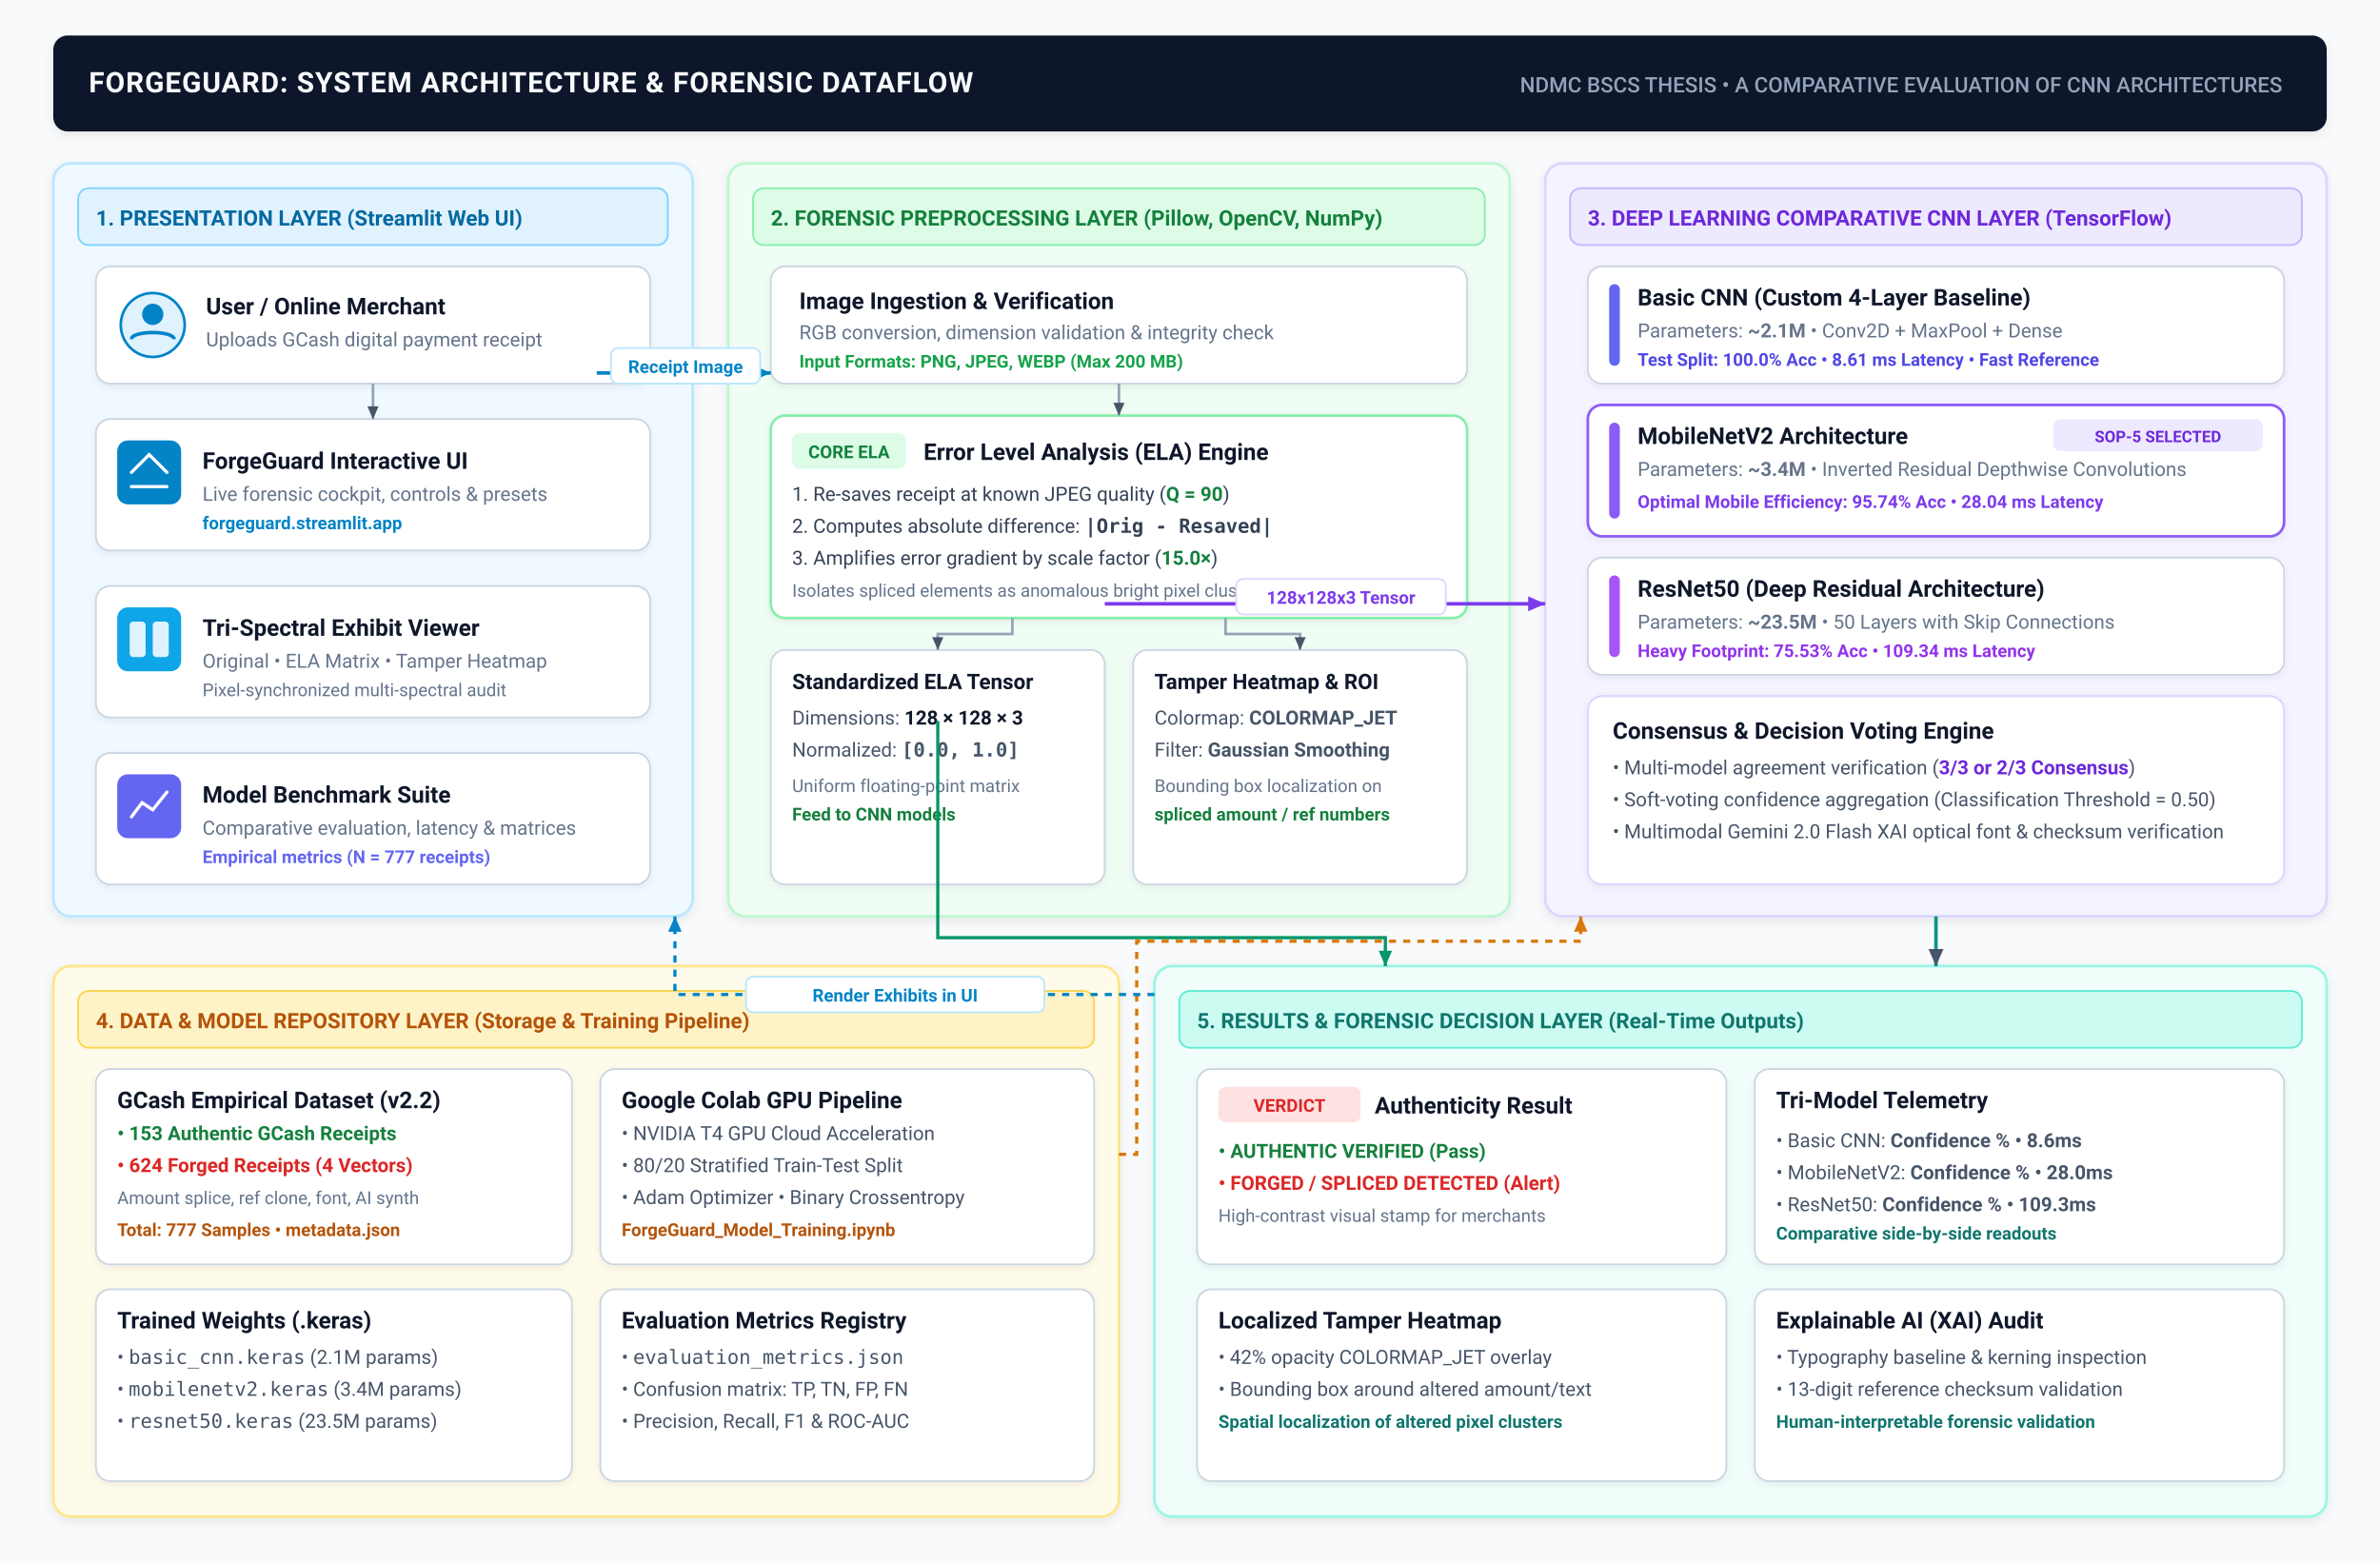
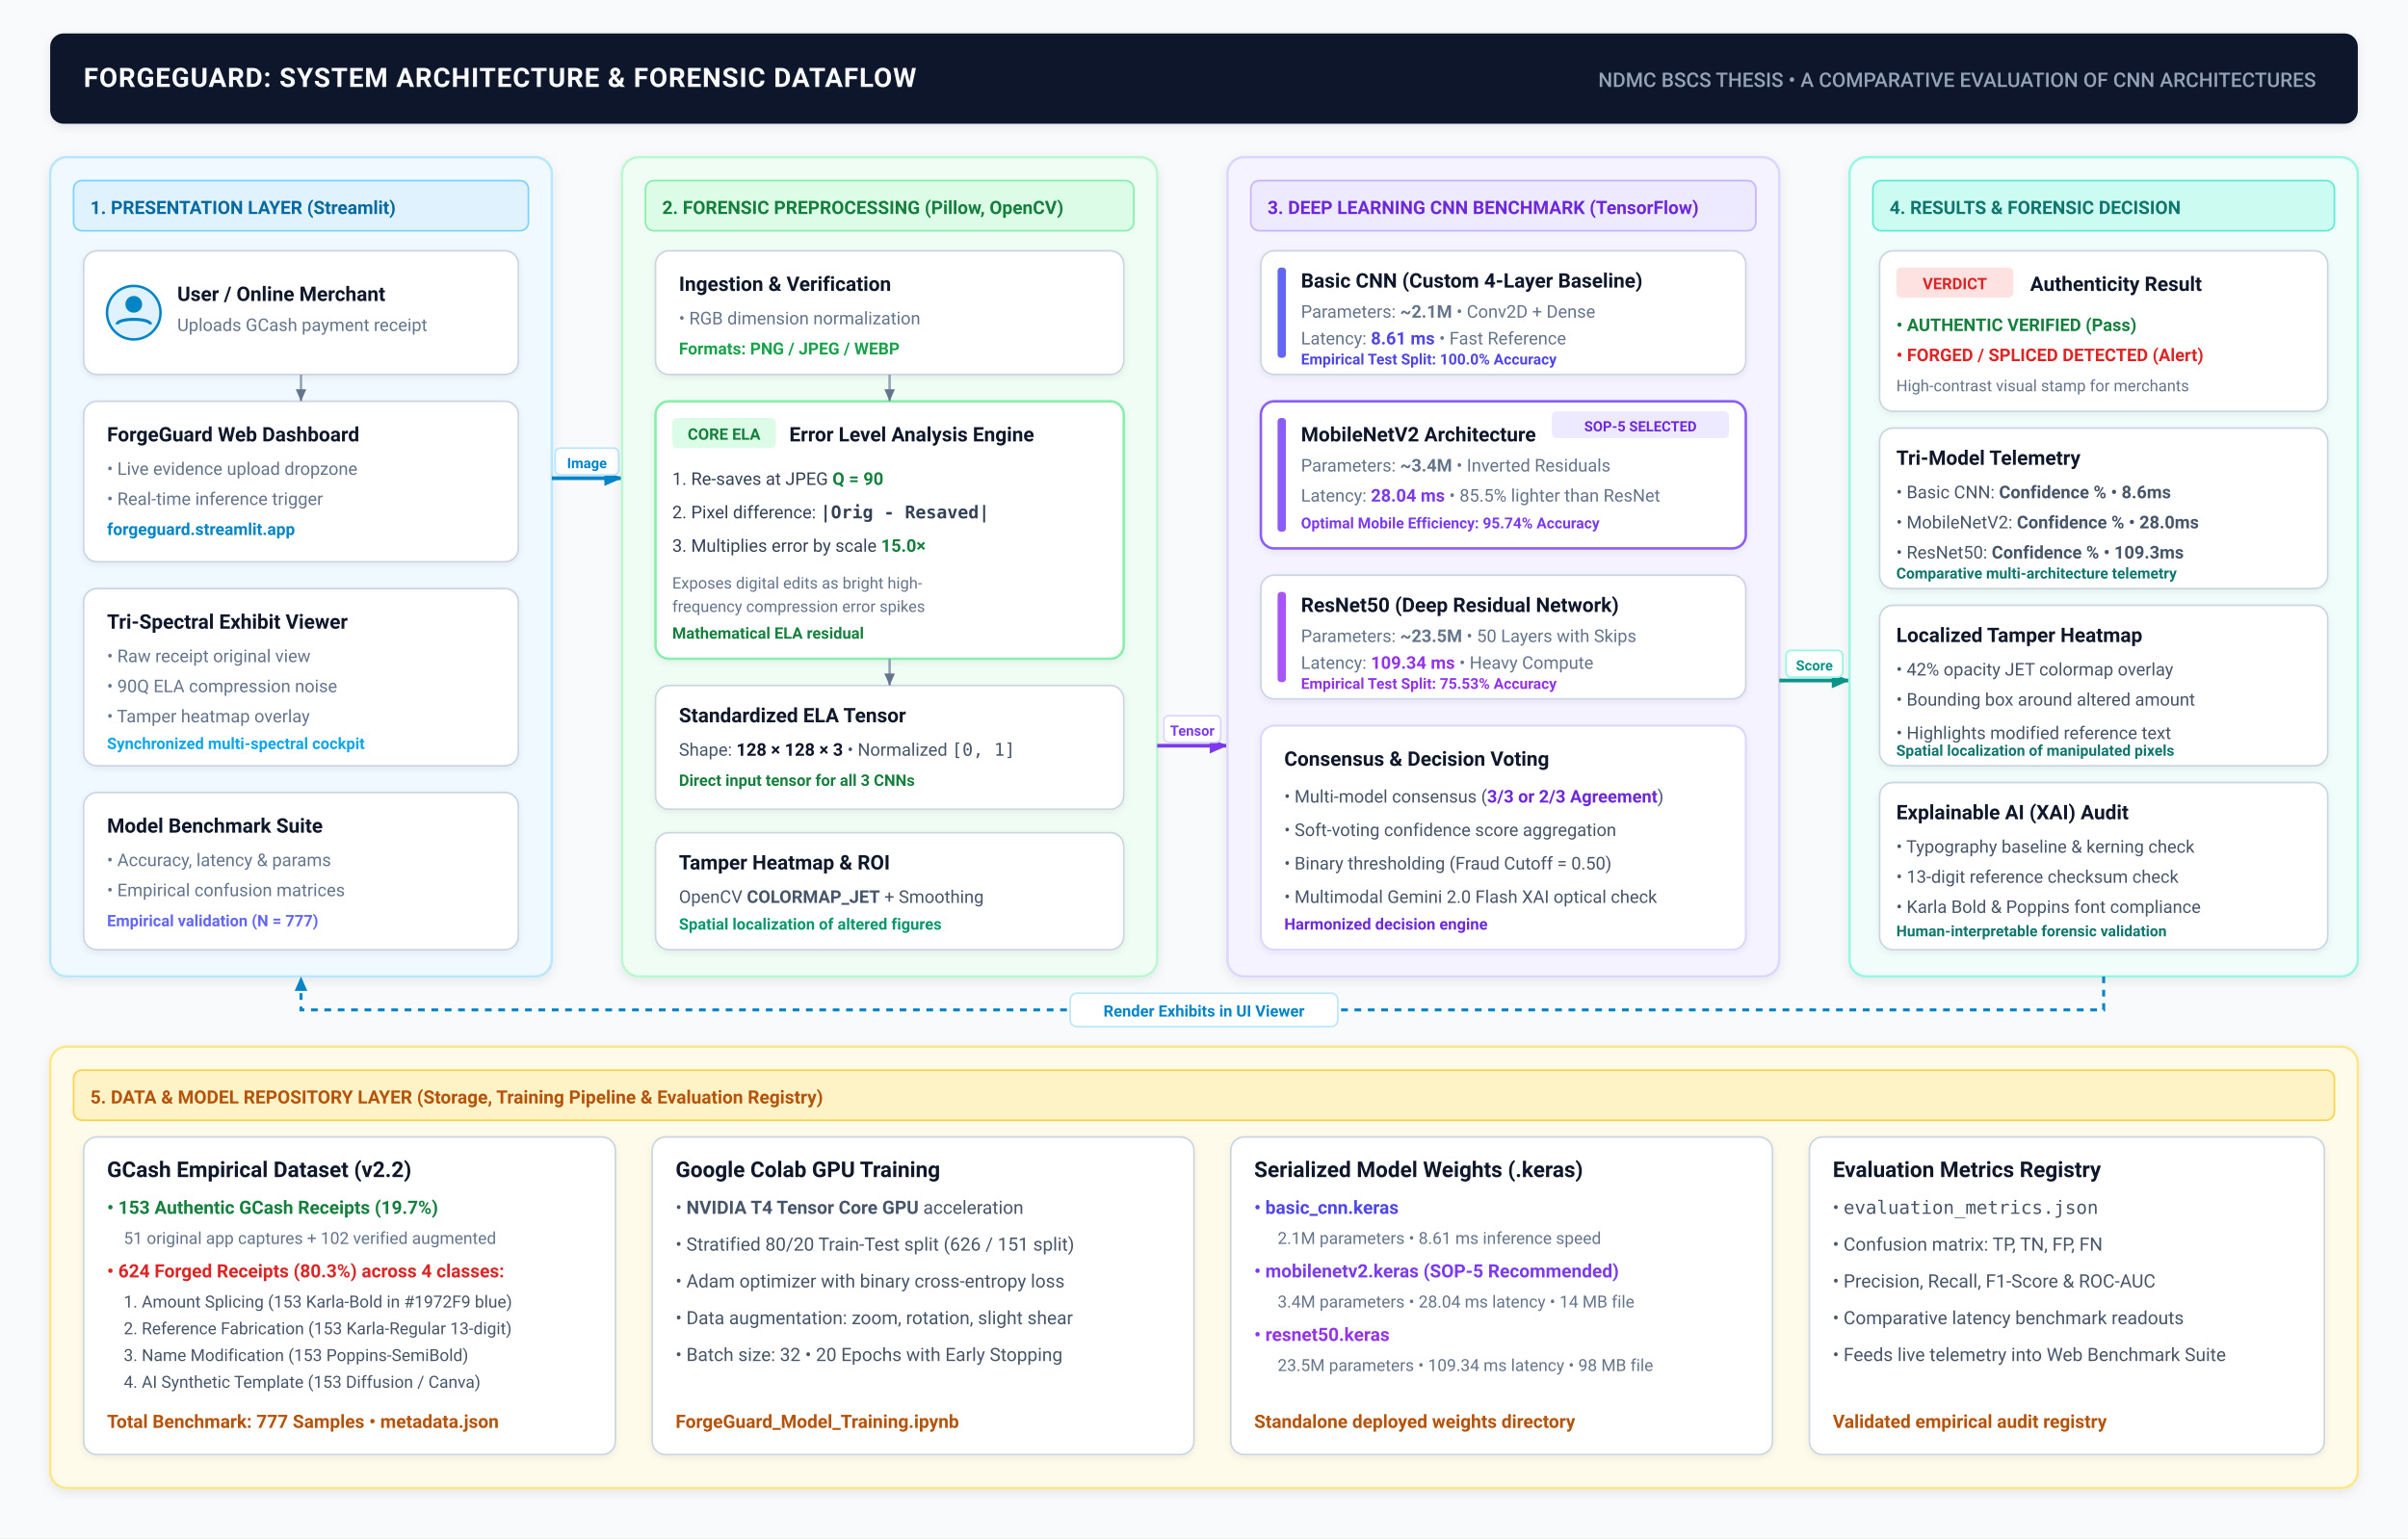
- <svg xmlns="http://www.w3.org/2000/svg" viewBox="0 0 1340 880" width="1340" height="880" style="background-color: #FFFFFF; font-family: -apple-system, BlinkMacSystemFont, 'Segoe UI', Roboto, Helvetica, Arial, sans-serif;">
+ <svg xmlns="http://www.w3.org/2000/svg" viewBox="0 0 1440 920" width="1440" height="920" style="background-color: #FFFFFF; font-family: -apple-system, BlinkMacSystemFont, 'Segoe UI', Roboto, Helvetica, Arial, sans-serif;">
  <defs>
    <filter id="shadow" x="-5%" y="-5%" width="110%" height="115%" filterUnits="userSpaceOnUse">
      <feGaussianBlur in="SourceAlpha" stdDeviation="3" />
      <feOffset dx="0" dy="2" />
      <feComponentTransfer>
        <feFuncA type="linear" slope="0.08" />
      </feComponentTransfer>
      <feMerge>
        <feMergeNode />
        <feMergeNode in="SourceGraphic" />
      </feMerge>
    </filter>
    <filter id="card-shadow" x="-5%" y="-5%" width="110%" height="115%" filterUnits="userSpaceOnUse">
      <feGaussianBlur in="SourceAlpha" stdDeviation="2" />
      <feOffset dx="0" dy="1.5" />
      <feComponentTransfer>
        <feFuncA type="linear" slope="0.06" />
      </feComponentTransfer>
      <feMerge>
        <feMergeNode />
        <feMergeNode in="SourceGraphic" />
      </feMerge>
    </filter>
-     <marker id="arrow" viewBox="0 0 10 10" refX="8" refY="5" markerWidth="6" markerHeight="6" orient="auto-start-reverse">
-       <path d="M 0 1.5 L 8 5 L 0 8.5 z" fill="#475569" />
-     </marker>
-     <marker id="arrow-blue" viewBox="0 0 10 10" refX="8" refY="5" markerWidth="6" markerHeight="6" orient="auto-start-reverse">
+     <marker id="arr-gray" viewBox="0 0 10 10" refX="8" refY="5" markerWidth="6" markerHeight="6" orient="auto-start-reverse">
+       <path d="M 0 1.5 L 8 5 L 0 8.5 z" fill="#64748B" />
+     </marker>
+     <marker id="arr-blue" viewBox="0 0 10 10" refX="8" refY="5" markerWidth="6" markerHeight="6" orient="auto-start-reverse">
      <path d="M 0 1.5 L 8 5 L 0 8.5 z" fill="#0284C7" />
    </marker>
-     <marker id="arrow-emerald" viewBox="0 0 10 10" refX="8" refY="5" markerWidth="6" markerHeight="6" orient="auto-start-reverse">
+     <marker id="arr-emerald" viewBox="0 0 10 10" refX="8" refY="5" markerWidth="6" markerHeight="6" orient="auto-start-reverse">
      <path d="M 0 1.5 L 8 5 L 0 8.5 z" fill="#059669" />
    </marker>
-     <marker id="arrow-purple" viewBox="0 0 10 10" refX="8" refY="5" markerWidth="6" markerHeight="6" orient="auto-start-reverse">
+     <marker id="arr-purple" viewBox="0 0 10 10" refX="8" refY="5" markerWidth="6" markerHeight="6" orient="auto-start-reverse">
      <path d="M 0 1.5 L 8 5 L 0 8.5 z" fill="#7C3AED" />
    </marker>
-     <marker id="arrow-amber" viewBox="0 0 10 10" refX="8" refY="5" markerWidth="6" markerHeight="6" orient="auto-start-reverse">
-       <path d="M 0 1.5 L 8 5 L 0 8.5 z" fill="#D97706" />
+     <marker id="arr-teal" viewBox="0 0 10 10" refX="8" refY="5" markerWidth="6" markerHeight="6" orient="auto-start-reverse">
+       <path d="M 0 1.5 L 8 5 L 0 8.5 z" fill="#0D9488" />
    </marker>
  </defs>
-   <rect width="1340" height="880" fill="#F8FAFC" />
-   <rect x="30" y="20" width="1280" height="54" rx="8" fill="#0F172A" filter="url(#shadow)" />
+   <rect width="1440" height="920" fill="#F8FAFC" />
+   <rect x="30" y="20" width="1380" height="54" rx="8" fill="#0F172A" filter="url(#shadow)" />
  <text x="50" y="52" fill="#F8FAFC" font-size="16" font-weight="700" letter-spacing="0.5">FORGEGUARD: SYSTEM ARCHITECTURE &amp; FORENSIC DATAFLOW</text>
-   <text x="1285" y="52" fill="#94A3B8" font-size="12" font-weight="500" text-anchor="end">NDMC BSCS THESIS • A COMPARATIVE EVALUATION OF CNN ARCHITECTURES</text>
-   <g transform="translate(30, 92)">
-     <rect width="360" height="424" rx="10" fill="#F0F9FF" stroke="#BAE6FD" stroke-width="1.5" filter="url(#shadow)" />
-     <rect x="14" y="14" width="332" height="32" rx="6" fill="#E0F2FE" stroke="#7DD3FC" stroke-width="1" />
-     <text x="24" y="35" fill="#0369A1" font-size="12" font-weight="700">1. PRESENTATION LAYER (Streamlit Web UI)</text>
-     <rect x="24" y="58" width="312" height="66" rx="8" fill="#FFFFFF" stroke="#CBD5E1" stroke-width="1" filter="url(#card-shadow)" />
-     <circle cx="56" cy="91" r="18" fill="#E0F2FE" stroke="#0284C7" stroke-width="1.5" />
-     <circle cx="56" cy="85" r="6" fill="#0284C7" />
-     <path d="M 44 99 C 44 94 68 94 68 99" stroke="#0284C7" stroke-width="2" fill="none" />
-     <text x="86" y="85" fill="#0F172A" font-size="13" font-weight="700">User / Online Merchant</text>
-     <text x="86" y="103" fill="#64748B" font-size="11">Uploads GCash digital payment receipt</text>
-     <rect x="24" y="144" width="312" height="74" rx="8" fill="#FFFFFF" stroke="#CBD5E1" stroke-width="1" filter="url(#card-shadow)" />
-     <rect x="36" y="156" width="36" height="36" rx="6" fill="#0284C7" />
-     <path d="M 44 174 L 54 164 L 64 174 M 44 182 L 64 182" stroke="#FFFFFF" stroke-width="1.8" fill="none" stroke-linecap="round" />
-     <text x="84" y="172" fill="#0F172A" font-size="13" font-weight="700">ForgeGuard Interactive UI</text>
-     <text x="84" y="190" fill="#64748B" font-size="11">Live forensic cockpit, controls &amp; presets</text>
-     <text x="84" y="206" fill="#0284C7" font-size="10" font-weight="600">forgeguard.streamlit.app</text>
-     <rect x="24" y="238" width="312" height="74" rx="8" fill="#FFFFFF" stroke="#CBD5E1" stroke-width="1" filter="url(#card-shadow)" />
-     <rect x="36" y="250" width="36" height="36" rx="6" fill="#0EA5E9" />
-     <rect x="43" y="258" width="9" height="20" rx="2" fill="#E0F2FE" />
-     <rect x="56" y="258" width="9" height="20" rx="2" fill="#E0F2FE" />
-     <text x="84" y="266" fill="#0F172A" font-size="13" font-weight="700">Tri-Spectral Exhibit Viewer</text>
-     <text x="84" y="284" fill="#64748B" font-size="11">Original • ELA Matrix • Tamper Heatmap</text>
-     <text x="84" y="300" fill="#64748B" font-size="10">Pixel-synchronized multi-spectral audit</text>
-     <rect x="24" y="332" width="312" height="74" rx="8" fill="#FFFFFF" stroke="#CBD5E1" stroke-width="1" filter="url(#card-shadow)" />
-     <rect x="36" y="344" width="36" height="36" rx="6" fill="#6366F1" />
-     <path d="M 44 368 L 50 360 L 56 364 L 64 354" stroke="#FFFFFF" stroke-width="1.8" fill="none" stroke-linecap="round" />
-     <text x="84" y="360" fill="#0F172A" font-size="13" font-weight="700">Model Benchmark Suite</text>
-     <text x="84" y="378" fill="#64748B" font-size="11">Comparative evaluation, latency &amp; matrices</text>
-     <text x="84" y="394" fill="#6366F1" font-size="10" font-weight="600">Empirical metrics (N = 777 receipts)</text>
-     <line x1="180" y1="124" x2="180" y2="144" stroke="#94A3B8" stroke-width="1.5" marker-end="url(#arrow)" />
-   </g>
-   <g transform="translate(410, 92)">
-     <rect width="440" height="424" rx="10" fill="#F0FDF4" stroke="#BBF7D0" stroke-width="1.5" filter="url(#shadow)" />
-     <rect x="14" y="14" width="412" height="32" rx="6" fill="#DCFCE7" stroke="#86EFAC" stroke-width="1" />
-     <text x="24" y="35" fill="#15803D" font-size="12" font-weight="700">2. FORENSIC PREPROCESSING LAYER (Pillow, OpenCV, NumPy)</text>
-     <rect x="24" y="58" width="392" height="66" rx="8" fill="#FFFFFF" stroke="#CBD5E1" stroke-width="1" filter="url(#card-shadow)" />
-     <text x="40" y="82" fill="#0F172A" font-size="13" font-weight="700">Image Ingestion &amp; Verification</text>
-     <text x="40" y="99" fill="#64748B" font-size="11">RGB conversion, dimension validation &amp; integrity check</text>
-     <text x="40" y="115" fill="#16A34A" font-size="10" font-weight="600">Input Formats: PNG, JPEG, WEBP (Max 200 MB)</text>
-     <rect x="24" y="142" width="392" height="114" rx="8" fill="#FFFFFF" stroke="#86EFAC" stroke-width="1.5" filter="url(#card-shadow)" />
-     <rect x="36" y="152" width="64" height="20" rx="4" fill="#DCFCE7" />
-     <text x="68" y="166" fill="#15803D" font-size="10" font-weight="700" text-anchor="middle">CORE ELA</text>
-     <text x="110" y="167" fill="#0F172A" font-size="13" font-weight="700">Error Level Analysis (ELA) Engine</text>
-     <text x="36" y="190" fill="#334155" font-size="11">1. Re-saves receipt at known JPEG quality (<tspan font-weight="700" fill="#15803D">Q = 90</tspan>)</text>
-     <text x="36" y="208" fill="#334155" font-size="11">2. Computes absolute difference: <tspan font-weight="600" font-family="monospace">|Orig - Resaved|</tspan>
-     </text>
-     <text x="36" y="226" fill="#334155" font-size="11">3. Amplifies error gradient by scale factor (<tspan font-weight="700" fill="#15803D">15.0×</tspan>)</text>
-     <text x="36" y="244" fill="#64748B" font-size="10">Isolates spliced elements as anomalous bright pixel clusters</text>
-     <rect x="24" y="274" width="188" height="132" rx="8" fill="#FFFFFF" stroke="#CBD5E1" stroke-width="1" filter="url(#card-shadow)" />
-     <text x="36" y="296" fill="#0F172A" font-size="12" font-weight="700">Standardized ELA Tensor</text>
-     <text x="36" y="316" fill="#475569" font-size="11">Dimensions: <tspan font-weight="700" fill="#0F172A">128 × 128 × 3</tspan>
-     </text>
-     <text x="36" y="334" fill="#475569" font-size="11">Normalized: <tspan font-family="monospace" font-weight="600">[0.0, 1.0]</tspan>
-     </text>
-     <text x="36" y="354" fill="#64748B" font-size="10">Uniform floating-point matrix</text>
-     <text x="36" y="370" fill="#15803D" font-size="10" font-weight="600">Feed to CNN models</text>
-     <rect x="228" y="274" width="188" height="132" rx="8" fill="#FFFFFF" stroke="#CBD5E1" stroke-width="1" filter="url(#card-shadow)" />
-     <text x="240" y="296" fill="#0F172A" font-size="12" font-weight="700">Tamper Heatmap &amp; ROI</text>
-     <text x="240" y="316" fill="#475569" font-size="11">Colormap: <tspan font-weight="600">COLORMAP_JET</tspan>
-     </text>
-     <text x="240" y="334" fill="#475569" font-size="11">Filter: <tspan font-weight="600">Gaussian Smoothing</tspan>
-     </text>
-     <text x="240" y="354" fill="#64748B" font-size="10">Bounding box localization on</text>
-     <text x="240" y="370" fill="#15803D" font-size="10" font-weight="600">spliced amount / ref numbers</text>
-     <line x1="220" y1="124" x2="220" y2="142" stroke="#94A3B8" stroke-width="1.5" marker-end="url(#arrow)" />
-     <path d="M 160 256 L 160 265 L 118 265 L 118 274" stroke="#94A3B8" stroke-width="1.5" fill="none" marker-end="url(#arrow)" />
-     <path d="M 280 256 L 280 265 L 322 265 L 322 274" stroke="#94A3B8" stroke-width="1.5" fill="none" marker-end="url(#arrow)" />
-   </g>
-   <path d="M 336 210 L 434 210" stroke="#0284C7" stroke-width="2" fill="none" marker-end="url(#arrow-blue)" />
-   <rect x="344" y="196" width="84" height="20" rx="4" fill="#FFFFFF" stroke="#BAE6FD" />
-   <text x="386" y="210" fill="#0284C7" font-size="10" font-weight="700" text-anchor="middle">Receipt Image</text>
-   <g transform="translate(870, 92)">
-     <rect width="440" height="424" rx="10" fill="#F5F3FF" stroke="#DDD6FE" stroke-width="1.5" filter="url(#shadow)" />
-     <rect x="14" y="14" width="412" height="32" rx="6" fill="#EDE9FE" stroke="#C4B5FD" stroke-width="1" />
-     <text x="24" y="35" fill="#6D28D9" font-size="12" font-weight="700">3. DEEP LEARNING COMPARATIVE CNN LAYER (TensorFlow)</text>
-     <rect x="24" y="58" width="392" height="66" rx="8" fill="#FFFFFF" stroke="#CBD5E1" stroke-width="1" filter="url(#card-shadow)" />
-     <rect x="36" y="68" width="6" height="46" rx="3" fill="#6366F1" />
-     <text x="52" y="80" fill="#0F172A" font-size="13" font-weight="700">Basic CNN (Custom 4-Layer Baseline)</text>
-     <text x="52" y="98" fill="#64748B" font-size="11">Parameters: <tspan font-weight="600">~2.1M</tspan> • Conv2D + MaxPool + Dense</text>
-     <text x="52" y="114" fill="#4F46E5" font-size="10" font-weight="700">Test Split: 100.0% Acc • 8.61 ms Latency • Fast Reference</text>
-     <rect x="24" y="136" width="392" height="74" rx="8" fill="#FFFFFF" stroke="#8B5CF6" stroke-width="1.5" filter="url(#card-shadow)" />
-     <rect x="36" y="146" width="6" height="54" rx="3" fill="#8B5CF6" />
-     <rect x="286" y="144" width="118" height="18" rx="4" fill="#EDE9FE" />
-     <text x="345" y="157" fill="#6D28D9" font-size="9" font-weight="700" text-anchor="middle">SOP-5 SELECTED</text>
-     <text x="52" y="158" fill="#0F172A" font-size="13" font-weight="700">MobileNetV2 Architecture</text>
-     <text x="52" y="176" fill="#64748B" font-size="11">Parameters: <tspan font-weight="600">~3.4M</tspan> • Inverted Residual Depthwise Convolutions</text>
-     <text x="52" y="194" fill="#7C3AED" font-size="10" font-weight="700">Optimal Mobile Efficiency: 95.74% Acc • 28.04 ms Latency</text>
-     <rect x="24" y="222" width="392" height="66" rx="8" fill="#FFFFFF" stroke="#CBD5E1" stroke-width="1" filter="url(#card-shadow)" />
-     <rect x="36" y="232" width="6" height="46" rx="3" fill="#A855F7" />
-     <text x="52" y="244" fill="#0F172A" font-size="13" font-weight="700">ResNet50 (Deep Residual Architecture)</text>
-     <text x="52" y="262" fill="#64748B" font-size="11">Parameters: <tspan font-weight="600">~23.5M</tspan> • 50 Layers with Skip Connections</text>
-     <text x="52" y="278" fill="#9333EA" font-size="10" font-weight="700">Heavy Footprint: 75.53% Acc • 109.34 ms Latency</text>
-     <rect x="24" y="300" width="392" height="106" rx="8" fill="#FFFFFF" stroke="#DDD6FE" stroke-width="1.2" filter="url(#card-shadow)" />
-     <text x="38" y="324" fill="#0F172A" font-size="13" font-weight="700">Consensus &amp; Decision Voting Engine</text>
-     <text x="38" y="344" fill="#475569" font-size="11">• Multi-model agreement verification (<tspan font-weight="700" fill="#6D28D9">3/3 or 2/3 Consensus</tspan>)</text>
-     <text x="38" y="362" fill="#475569" font-size="11">• Soft-voting confidence aggregation (Classification Threshold = 0.50)</text>
-     <text x="38" y="380" fill="#475569" font-size="11">• Multimodal Gemini 2.0 Flash XAI optical font &amp; checksum verification</text>
-   </g>
-   <path d="M 622 340 L 870 340" stroke="#7C3AED" stroke-width="2" fill="none" marker-end="url(#arrow-purple)" />
-   <rect x="696" y="326" width="118" height="20" rx="4" fill="#FFFFFF" stroke="#DDD6FE" />
-   <text x="755" y="340" fill="#7C3AED" font-size="10" font-weight="700" text-anchor="middle">128x128x3 Tensor</text>
-   <g transform="translate(30, 544)">
-     <rect width="600" height="310" rx="10" fill="#FFFBEB" stroke="#FDE68A" stroke-width="1.5" filter="url(#shadow)" />
-     <rect x="14" y="14" width="572" height="32" rx="6" fill="#FEF3C7" stroke="#FCD34D" stroke-width="1" />
-     <text x="24" y="35" fill="#B45309" font-size="12" font-weight="700">4. DATA &amp; MODEL REPOSITORY LAYER (Storage &amp; Training Pipeline)</text>
-     <rect x="24" y="58" width="268" height="110" rx="8" fill="#FFFFFF" stroke="#CBD5E1" stroke-width="1" filter="url(#card-shadow)" />
-     <text x="36" y="80" fill="#0F172A" font-size="13" font-weight="700">GCash Empirical Dataset (v2.2)</text>
-     <text x="36" y="98" fill="#15803D" font-size="11" font-weight="600">• 153 Authentic GCash Receipts</text>
-     <text x="36" y="116" fill="#DC2626" font-size="11" font-weight="600">• 624 Forged Receipts (4 Vectors)</text>
-     <text x="36" y="134" fill="#64748B" font-size="10">Amount splice, ref clone, font, AI synth</text>
-     <text x="36" y="152" fill="#B45309" font-size="10" font-weight="600">Total: 777 Samples • metadata.json</text>
-     <rect x="308" y="58" width="278" height="110" rx="8" fill="#FFFFFF" stroke="#CBD5E1" stroke-width="1" filter="url(#card-shadow)" />
-     <text x="320" y="80" fill="#0F172A" font-size="13" font-weight="700">Google Colab GPU Pipeline</text>
-     <text x="320" y="98" fill="#475569" font-size="11">• NVIDIA T4 GPU Cloud Acceleration</text>
-     <text x="320" y="116" fill="#475569" font-size="11">• 80/20 Stratified Train-Test Split</text>
-     <text x="320" y="134" fill="#475569" font-size="11">• Adam Optimizer • Binary Crossentropy</text>
-     <text x="320" y="152" fill="#B45309" font-size="10" font-weight="600">ForgeGuard_Model_Training.ipynb</text>
-     <rect x="24" y="182" width="268" height="108" rx="8" fill="#FFFFFF" stroke="#CBD5E1" stroke-width="1" filter="url(#card-shadow)" />
-     <text x="36" y="204" fill="#0F172A" font-size="13" font-weight="700">Trained Weights (.keras)</text>
-     <text x="36" y="224" fill="#475569" font-size="11">• <tspan font-family="monospace">basic_cnn.keras</tspan> (2.1M params)</text>
-     <text x="36" y="242" fill="#475569" font-size="11">• <tspan font-family="monospace">mobilenetv2.keras</tspan> (3.4M params)</text>
-     <text x="36" y="260" fill="#475569" font-size="11">• <tspan font-family="monospace">resnet50.keras</tspan> (23.5M params)</text>
-     <rect x="308" y="182" width="278" height="108" rx="8" fill="#FFFFFF" stroke="#CBD5E1" stroke-width="1" filter="url(#card-shadow)" />
-     <text x="320" y="204" fill="#0F172A" font-size="13" font-weight="700">Evaluation Metrics Registry</text>
-     <text x="320" y="224" fill="#475569" font-size="11">• <tspan font-family="monospace">evaluation_metrics.json</tspan>
-     </text>
-     <text x="320" y="242" fill="#475569" font-size="11">• Confusion matrix: TP, TN, FP, FN</text>
-     <text x="320" y="260" fill="#475569" font-size="11">• Precision, Recall, F1 &amp; ROC-AUC</text>
-   </g>
-   <g transform="translate(650, 544)">
-     <rect width="660" height="310" rx="10" fill="#F0FDFA" stroke="#99F6E4" stroke-width="1.5" filter="url(#shadow)" />
-     <rect x="14" y="14" width="632" height="32" rx="6" fill="#CCFBF1" stroke="#5EEAD4" stroke-width="1" />
-     <text x="24" y="35" fill="#0F766E" font-size="12" font-weight="700">5. RESULTS &amp; FORENSIC DECISION LAYER (Real-Time Outputs)</text>
-     <rect x="24" y="58" width="298" height="110" rx="8" fill="#FFFFFF" stroke="#CBD5E1" stroke-width="1" filter="url(#card-shadow)" />
-     <rect x="36" y="68" width="80" height="20" rx="4" fill="#FEE2E2" />
-     <text x="76" y="82" fill="#DC2626" font-size="10" font-weight="700" text-anchor="middle">VERDICT</text>
-     <text x="124" y="83" fill="#0F172A" font-size="13" font-weight="700">Authenticity Result</text>
-     <text x="36" y="108" fill="#15803D" font-size="11" font-weight="600">• AUTHENTIC VERIFIED (Pass)</text>
-     <text x="36" y="126" fill="#DC2626" font-size="11" font-weight="600">• FORGED / SPLICED DETECTED (Alert)</text>
-     <text x="36" y="144" fill="#64748B" font-size="10">High-contrast visual stamp for merchants</text>
-     <rect x="338" y="58" width="298" height="110" rx="8" fill="#FFFFFF" stroke="#CBD5E1" stroke-width="1" filter="url(#card-shadow)" />
-     <text x="350" y="80" fill="#0F172A" font-size="13" font-weight="700">Tri-Model Telemetry</text>
-     <text x="350" y="102" fill="#475569" font-size="11">• Basic CNN: <tspan font-weight="700">Confidence % • 8.6ms</tspan>
-     </text>
-     <text x="350" y="120" fill="#475569" font-size="11">• MobileNetV2: <tspan font-weight="700">Confidence % • 28.0ms</tspan>
-     </text>
-     <text x="350" y="138" fill="#475569" font-size="11">• ResNet50: <tspan font-weight="700">Confidence % • 109.3ms</tspan>
-     </text>
-     <text x="350" y="154" fill="#0F766E" font-size="10" font-weight="600">Comparative side-by-side readouts</text>
-     <rect x="24" y="182" width="298" height="108" rx="8" fill="#FFFFFF" stroke="#CBD5E1" stroke-width="1" filter="url(#card-shadow)" />
-     <text x="36" y="204" fill="#0F172A" font-size="13" font-weight="700">Localized Tamper Heatmap</text>
-     <text x="36" y="224" fill="#475569" font-size="11">• 42% opacity COLORMAP_JET overlay</text>
-     <text x="36" y="242" fill="#475569" font-size="11">• Bounding box around altered amount/text</text>
-     <text x="36" y="260" fill="#0F766E" font-size="10" font-weight="600">Spatial localization of altered pixel clusters</text>
-     <rect x="338" y="182" width="298" height="108" rx="8" fill="#FFFFFF" stroke="#CBD5E1" stroke-width="1" filter="url(#card-shadow)" />
-     <text x="350" y="204" fill="#0F172A" font-size="13" font-weight="700">Explainable AI (XAI) Audit</text>
-     <text x="350" y="224" fill="#475569" font-size="11">• Typography baseline &amp; kerning inspection</text>
-     <text x="350" y="242" fill="#475569" font-size="11">• 13-digit reference checksum validation</text>
-     <text x="350" y="260" fill="#0F766E" font-size="10" font-weight="600">Human-interpretable forensic validation</text>
-   </g>
-   <path d="M 1090 516 L 1090 544" stroke="#0D9488" stroke-width="2" fill="none" marker-end="url(#arrow)" />
-   <path d="M 630 650 L 640 650 L 640 530 L 890 530 L 890 516" stroke="#D97706" stroke-width="1.8" stroke-dasharray="4 4" fill="none" marker-end="url(#arrow-amber)" />
-   <path d="M 528 406 L 528 528 L 780 528 L 780 544" stroke="#059669" stroke-width="1.8" fill="none" marker-end="url(#arrow-emerald)" />
-   <path d="M 650 560 L 380 560 L 380 516" stroke="#0284C7" stroke-width="1.8" stroke-dasharray="4 4" fill="none" marker-end="url(#arrow-blue)" />
-   <rect x="420" y="550" width="168" height="20" rx="4" fill="#FFFFFF" stroke="#BAE6FD" />
-   <text x="504" y="564" fill="#0284C7" font-size="10" font-weight="700" text-anchor="middle">Render Exhibits in UI</text>
+   <text x="1385" y="52" fill="#94A3B8" font-size="12" font-weight="500" text-anchor="end">NDMC BSCS THESIS • A COMPARATIVE EVALUATION OF CNN ARCHITECTURES</text>
+   <g transform="translate(30, 94)">
+     <rect width="300" height="490" rx="10" fill="#F0F9FF" stroke="#BAE6FD" stroke-width="1.5" filter="url(#shadow)" />
+     <rect x="14" y="14" width="272" height="30" rx="5" fill="#E0F2FE" stroke="#7DD3FC" stroke-width="1" />
+     <text x="24" y="34" fill="#0369A1" font-size="11" font-weight="700">1. PRESENTATION LAYER (Streamlit)</text>
+     <rect x="20" y="56" width="260" height="74" rx="8" fill="#FFFFFF" stroke="#CBD5E1" stroke-width="1" filter="url(#card-shadow)" />
+     <circle cx="50" cy="93" r="16" fill="#E0F2FE" stroke="#0284C7" stroke-width="1.5" />
+     <circle cx="50" cy="88" r="5" fill="#0284C7" />
+     <path d="M 40 100 C 40 96 60 96 60 100" stroke="#0284C7" stroke-width="1.8" fill="none" />
+     <text x="76" y="86" fill="#0F172A" font-size="12" font-weight="700">User / Online Merchant</text>
+     <text x="76" y="104" fill="#64748B" font-size="10.5">Uploads GCash payment receipt</text>
+     <rect x="20" y="146" width="260" height="96" rx="8" fill="#FFFFFF" stroke="#CBD5E1" stroke-width="1" filter="url(#card-shadow)" />
+     <text x="34" y="170" fill="#0F172A" font-size="12" font-weight="700">ForgeGuard Web Dashboard</text>
+     <text x="34" y="190" fill="#64748B" font-size="10.5">• Live evidence upload dropzone</text>
+     <text x="34" y="208" fill="#64748B" font-size="10.5">• Real-time inference trigger</text>
+     <text x="34" y="226" fill="#0284C7" font-size="10" font-weight="600">forgeguard.streamlit.app</text>
+     <rect x="20" y="258" width="260" height="106" rx="8" fill="#FFFFFF" stroke="#CBD5E1" stroke-width="1" filter="url(#card-shadow)" />
+     <text x="34" y="282" fill="#0F172A" font-size="12" font-weight="700">Tri-Spectral Exhibit Viewer</text>
+     <text x="34" y="302" fill="#64748B" font-size="10.5">• Raw receipt original view</text>
+     <text x="34" y="320" fill="#64748B" font-size="10.5">• 90Q ELA compression noise</text>
+     <text x="34" y="338" fill="#64748B" font-size="10.5">• Tamper heatmap overlay</text>
+     <text x="34" y="354" fill="#0EA5E9" font-size="9.5" font-weight="600">Synchronized multi-spectral cockpit</text>
+     <rect x="20" y="380" width="260" height="94" rx="8" fill="#FFFFFF" stroke="#CBD5E1" stroke-width="1" filter="url(#card-shadow)" />
+     <text x="34" y="404" fill="#0F172A" font-size="12" font-weight="700">Model Benchmark Suite</text>
+     <text x="34" y="424" fill="#64748B" font-size="10.5">• Accuracy, latency &amp; params</text>
+     <text x="34" y="442" fill="#64748B" font-size="10.5">• Empirical confusion matrices</text>
+     <text x="34" y="460" fill="#6366F1" font-size="9.5" font-weight="600">Empirical validation (N = 777)</text>
+     <line x1="150" y1="130" x2="150" y2="146" stroke="#94A3B8" stroke-width="1.5" marker-end="url(#arr-gray)" />
+   </g>
+   <path d="M 330 286 L 372 286" stroke="#0284C7" stroke-width="2.2" fill="none" marker-end="url(#arr-blue)" />
+   <rect x="332" y="268" width="38" height="16" rx="3" fill="#FFFFFF" stroke="#BAE6FD" />
+   <text x="351" y="280" fill="#0284C7" font-size="8.5" font-weight="700" text-anchor="middle">Image</text>
+   <g transform="translate(372, 94)">
+     <rect width="320" height="490" rx="10" fill="#F0FDF4" stroke="#BBF7D0" stroke-width="1.5" filter="url(#shadow)" />
+     <rect x="14" y="14" width="292" height="30" rx="5" fill="#DCFCE7" stroke="#86EFAC" stroke-width="1" />
+     <text x="24" y="34" fill="#15803D" font-size="11" font-weight="700">2. FORENSIC PREPROCESSING (Pillow, OpenCV)</text>
+     <rect x="20" y="56" width="280" height="74" rx="8" fill="#FFFFFF" stroke="#CBD5E1" stroke-width="1" filter="url(#card-shadow)" />
+     <text x="34" y="80" fill="#0F172A" font-size="12" font-weight="700">Ingestion &amp; Verification</text>
+     <text x="34" y="100" fill="#64748B" font-size="10.5">• RGB dimension normalization</text>
+     <text x="34" y="118" fill="#16A34A" font-size="10" font-weight="600">Formats: PNG / JPEG / WEBP</text>
+     <rect x="20" y="146" width="280" height="154" rx="8" fill="#FFFFFF" stroke="#86EFAC" stroke-width="1.5" filter="url(#card-shadow)" />
+     <rect x="30" y="156" width="62" height="18" rx="3" fill="#DCFCE7" />
+     <text x="61" y="169" fill="#15803D" font-size="9.5" font-weight="700" text-anchor="middle">CORE ELA</text>
+     <text x="100" y="170" fill="#0F172A" font-size="12" font-weight="700">Error Level Analysis Engine</text>
+     <text x="30" y="196" fill="#334155" font-size="10.5">1. Re-saves at JPEG <tspan font-weight="700" fill="#15803D">Q = 90</tspan>
+     </text>
+     <text x="30" y="216" fill="#334155" font-size="10.5">2. Pixel difference: <tspan font-family="monospace" font-weight="600">|Orig - Resaved|</tspan>
+     </text>
+     <text x="30" y="236" fill="#334155" font-size="10.5">3. Multiplies error by scale <tspan font-weight="700" fill="#15803D">15.0×</tspan>
+     </text>
+     <text x="30" y="258" fill="#64748B" font-size="9.5">Exposes digital edits as bright high-</text>
+     <text x="30" y="272" fill="#64748B" font-size="9.5">frequency compression error spikes</text>
+     <text x="30" y="288" fill="#15803D" font-size="9.5" font-weight="600">Mathematical ELA residual</text>
+     <rect x="20" y="316" width="280" height="74" rx="8" fill="#FFFFFF" stroke="#CBD5E1" stroke-width="1" filter="url(#card-shadow)" />
+     <text x="34" y="338" fill="#0F172A" font-size="12" font-weight="700">Standardized ELA Tensor</text>
+     <text x="34" y="358" fill="#475569" font-size="10.5">Shape: <tspan font-weight="700" fill="#0F172A">128 × 128 × 3</tspan> • Normalized <tspan font-family="monospace">[0, 1]</tspan>
+     </text>
+     <text x="34" y="376" fill="#15803D" font-size="9.5" font-weight="600">Direct input tensor for all 3 CNNs</text>
+     <rect x="20" y="404" width="280" height="70" rx="8" fill="#FFFFFF" stroke="#CBD5E1" stroke-width="1" filter="url(#card-shadow)" />
+     <text x="34" y="426" fill="#0F172A" font-size="12" font-weight="700">Tamper Heatmap &amp; ROI</text>
+     <text x="34" y="446" fill="#475569" font-size="10.5">OpenCV <tspan font-weight="600">COLORMAP_JET</tspan> + Smoothing</text>
+     <text x="34" y="462" fill="#059669" font-size="9.5" font-weight="600">Spatial localization of altered figures</text>
+     <line x1="160" y1="130" x2="160" y2="146" stroke="#94A3B8" stroke-width="1.5" marker-end="url(#arr-gray)" />
+     <line x1="160" y1="300" x2="160" y2="316" stroke="#94A3B8" stroke-width="1.5" marker-end="url(#arr-gray)" />
+   </g>
+   <path d="M 692 446 L 734 446" stroke="#7C3AED" stroke-width="2.2" fill="none" marker-end="url(#arr-purple)" />
+   <rect x="696" y="428" width="34" height="16" rx="3" fill="#FFFFFF" stroke="#DDD6FE" />
+   <text x="713" y="440" fill="#7C3AED" font-size="8.5" font-weight="700" text-anchor="middle">Tensor</text>
+   <g transform="translate(734, 94)">
+     <rect width="330" height="490" rx="10" fill="#F5F3FF" stroke="#DDD6FE" stroke-width="1.5" filter="url(#shadow)" />
+     <rect x="14" y="14" width="302" height="30" rx="5" fill="#EDE9FE" stroke="#C4B5FD" stroke-width="1" />
+     <text x="24" y="34" fill="#6D28D9" font-size="11" font-weight="700">3. DEEP LEARNING CNN BENCHMARK (TensorFlow)</text>
+     <rect x="20" y="56" width="290" height="74" rx="8" fill="#FFFFFF" stroke="#CBD5E1" stroke-width="1" filter="url(#card-shadow)" />
+     <rect x="30" y="66" width="5" height="54" rx="2" fill="#6366F1" />
+     <text x="44" y="78" fill="#0F172A" font-size="12" font-weight="700">Basic CNN (Custom 4-Layer Baseline)</text>
+     <text x="44" y="96" fill="#64748B" font-size="10.5">Parameters: <tspan font-weight="600">~2.1M</tspan> • Conv2D + Dense</text>
+     <text x="44" y="112" fill="#64748B" font-size="10.5">Latency: <tspan font-weight="700" fill="#4F46E5">8.61 ms</tspan> • Fast Reference</text>
+     <text x="44" y="124" fill="#4F46E5" font-size="9" font-weight="700">Empirical Test Split: 100.0% Accuracy</text>
+     <rect x="20" y="146" width="290" height="88" rx="8" fill="#FFFFFF" stroke="#8B5CF6" stroke-width="1.5" filter="url(#card-shadow)" />
+     <rect x="30" y="156" width="5" height="68" rx="2" fill="#8B5CF6" />
+     <rect x="194" y="152" width="106" height="16" rx="3" fill="#EDE9FE" />
+     <text x="247" y="164" fill="#6D28D9" font-size="8.5" font-weight="700" text-anchor="middle">SOP-5 SELECTED</text>
+     <text x="44" y="170" fill="#0F172A" font-size="12" font-weight="700">MobileNetV2 Architecture</text>
+     <text x="44" y="188" fill="#64748B" font-size="10.5">Parameters: <tspan font-weight="600">~3.4M</tspan> • Inverted Residuals</text>
+     <text x="44" y="206" fill="#64748B" font-size="10.5">Latency: <tspan font-weight="700" fill="#7C3AED">28.04 ms</tspan> • 85.5% lighter than ResNet</text>
+     <text x="44" y="222" fill="#7C3AED" font-size="9" font-weight="700">Optimal Mobile Efficiency: 95.74% Accuracy</text>
+     <rect x="20" y="250" width="290" height="74" rx="8" fill="#FFFFFF" stroke="#CBD5E1" stroke-width="1" filter="url(#card-shadow)" />
+     <rect x="30" y="260" width="5" height="54" rx="2" fill="#A855F7" />
+     <text x="44" y="272" fill="#0F172A" font-size="12" font-weight="700">ResNet50 (Deep Residual Network)</text>
+     <text x="44" y="290" fill="#64748B" font-size="10.5">Parameters: <tspan font-weight="600">~23.5M</tspan> • 50 Layers with Skips</text>
+     <text x="44" y="306" fill="#64748B" font-size="10.5">Latency: <tspan font-weight="700" fill="#9333EA">109.34 ms</tspan> • Heavy Compute</text>
+     <text x="44" y="318" fill="#9333EA" font-size="9" font-weight="700">Empirical Test Split: 75.53% Accuracy</text>
+     <rect x="20" y="340" width="290" height="134" rx="8" fill="#FFFFFF" stroke="#DDD6FE" stroke-width="1.2" filter="url(#card-shadow)" />
+     <text x="34" y="364" fill="#0F172A" font-size="12" font-weight="700">Consensus &amp; Decision Voting</text>
+     <text x="34" y="386" fill="#475569" font-size="10.5">• Multi-model consensus (<tspan font-weight="700" fill="#6D28D9">3/3 or 2/3 Agreement</tspan>)</text>
+     <text x="34" y="406" fill="#475569" font-size="10.5">• Soft-voting confidence score aggregation</text>
+     <text x="34" y="426" fill="#475569" font-size="10.5">• Binary thresholding (Fraud Cutoff = 0.50)</text>
+     <text x="34" y="446" fill="#475569" font-size="10.5">• Multimodal Gemini 2.0 Flash XAI optical check</text>
+     <text x="34" y="462" fill="#6D28D9" font-size="9.5" font-weight="600">Harmonized decision engine</text>
+   </g>
+   <path d="M 1064 407 L 1106 407" stroke="#0D9488" stroke-width="2.2" fill="none" marker-end="url(#arr-teal)" />
+   <rect x="1068" y="389" width="34" height="16" rx="3" fill="#FFFFFF" stroke="#99F6E4" />
+   <text x="1085" y="401" fill="#0D9488" font-size="8.5" font-weight="700" text-anchor="middle">Score</text>
+   <g transform="translate(1106, 94)">
+     <rect width="304" height="490" rx="10" fill="#F0FDFA" stroke="#99F6E4" stroke-width="1.5" filter="url(#shadow)" />
+     <rect x="14" y="14" width="276" height="30" rx="5" fill="#CCFBF1" stroke="#5EEAD4" stroke-width="1" />
+     <text x="24" y="34" fill="#0F766E" font-size="11" font-weight="700">4. RESULTS &amp; FORENSIC DECISION</text>
+     <rect x="18" y="56" width="268" height="96" rx="8" fill="#FFFFFF" stroke="#CBD5E1" stroke-width="1" filter="url(#card-shadow)" />
+     <rect x="28" y="66" width="70" height="18" rx="3" fill="#FEE2E2" />
+     <text x="63" y="79" fill="#DC2626" font-size="9.5" font-weight="700" text-anchor="middle">VERDICT</text>
+     <text x="108" y="80" fill="#0F172A" font-size="12" font-weight="700">Authenticity Result</text>
+     <text x="28" y="104" fill="#15803D" font-size="10.5" font-weight="600">• AUTHENTIC VERIFIED (Pass)</text>
+     <text x="28" y="122" fill="#DC2626" font-size="10.5" font-weight="600">• FORGED / SPLICED DETECTED (Alert)</text>
+     <text x="28" y="140" fill="#64748B" font-size="9.5">High-contrast visual stamp for merchants</text>
+     <rect x="18" y="162" width="268" height="96" rx="8" fill="#FFFFFF" stroke="#CBD5E1" stroke-width="1" filter="url(#card-shadow)" />
+     <text x="28" y="184" fill="#0F172A" font-size="12" font-weight="700">Tri-Model Telemetry</text>
+     <text x="28" y="204" fill="#475569" font-size="10.5">• Basic CNN: <tspan font-weight="700">Confidence % • 8.6ms</tspan>
+     </text>
+     <text x="28" y="222" fill="#475569" font-size="10.5">• MobileNetV2: <tspan font-weight="700">Confidence % • 28.0ms</tspan>
+     </text>
+     <text x="28" y="240" fill="#475569" font-size="10.5">• ResNet50: <tspan font-weight="700">Confidence % • 109.3ms</tspan>
+     </text>
+     <text x="28" y="252" fill="#0F766E" font-size="9" font-weight="600">Comparative multi-architecture telemetry</text>
+     <rect x="18" y="268" width="268" height="96" rx="8" fill="#FFFFFF" stroke="#CBD5E1" stroke-width="1" filter="url(#card-shadow)" />
+     <text x="28" y="290" fill="#0F172A" font-size="12" font-weight="700">Localized Tamper Heatmap</text>
+     <text x="28" y="310" fill="#475569" font-size="10.5">• 42% opacity JET colormap overlay</text>
+     <text x="28" y="328" fill="#475569" font-size="10.5">• Bounding box around altered amount</text>
+     <text x="28" y="348" fill="#475569" font-size="10.5">• Highlights modified reference text</text>
+     <text x="28" y="358" fill="#0F766E" font-size="9" font-weight="600">Spatial localization of manipulated pixels</text>
+     <rect x="18" y="374" width="268" height="100" rx="8" fill="#FFFFFF" stroke="#CBD5E1" stroke-width="1" filter="url(#card-shadow)" />
+     <text x="28" y="396" fill="#0F172A" font-size="12" font-weight="700">Explainable AI (XAI) Audit</text>
+     <text x="28" y="416" fill="#475569" font-size="10.5">• Typography baseline &amp; kerning check</text>
+     <text x="28" y="434" fill="#475569" font-size="10.5">• 13-digit reference checksum check</text>
+     <text x="28" y="452" fill="#475569" font-size="10.5">• Karla Bold &amp; Poppins font compliance</text>
+     <text x="28" y="466" fill="#0F766E" font-size="9" font-weight="600">Human-interpretable forensic validation</text>
+   </g>
+   <path d="M 1258 584 L 1258 604 L 180 604 L 180 584" stroke="#0284C7" stroke-width="1.8" stroke-dasharray="4 4" fill="none" marker-end="url(#arr-blue)" />
+   <rect x="640" y="594" width="160" height="20" rx="4" fill="#FFFFFF" stroke="#BAE6FD" />
+   <text x="720" y="608" fill="#0284C7" font-size="9.5" font-weight="700" text-anchor="middle">Render Exhibits in UI Viewer</text>
+   <g transform="translate(30, 626)">
+     <rect width="1380" height="264" rx="10" fill="#FFFBEB" stroke="#FDE68A" stroke-width="1.5" filter="url(#shadow)" />
+     <rect x="14" y="14" width="1352" height="30" rx="5" fill="#FEF3C7" stroke="#FCD34D" stroke-width="1" />
+     <text x="24" y="34" fill="#B45309" font-size="11" font-weight="700">5. DATA &amp; MODEL REPOSITORY LAYER (Storage, Training Pipeline &amp; Evaluation Registry)</text>
+     <rect x="20" y="54" width="318" height="190" rx="8" fill="#FFFFFF" stroke="#CBD5E1" stroke-width="1" filter="url(#card-shadow)" />
+     <text x="34" y="78" fill="#0F172A" font-size="13" font-weight="700">GCash Empirical Dataset (v2.2)</text>
+     <text x="34" y="100" fill="#15803D" font-size="11" font-weight="600">• 153 Authentic GCash Receipts (19.7%)</text>
+     <text x="44" y="118" fill="#64748B" font-size="10">51 original app captures + 102 verified augmented</text>
+     <text x="34" y="138" fill="#DC2626" font-size="11" font-weight="600">• 624 Forged Receipts (80.3%) across 4 classes:</text>
+     <text x="44" y="156" fill="#475569" font-size="10">1. Amount Splicing (153 Karla-Bold in #1972F9 blue)</text>
+     <text x="44" y="172" fill="#475569" font-size="10">2. Reference Fabrication (153 Karla-Regular 13-digit)</text>
+     <text x="44" y="188" fill="#475569" font-size="10">3. Name Modification (153 Poppins-SemiBold)</text>
+     <text x="44" y="204" fill="#475569" font-size="10">4. AI Synthetic Template (153 Diffusion / Canva)</text>
+     <text x="34" y="228" fill="#B45309" font-size="11" font-weight="700">Total Benchmark: 777 Samples • metadata.json</text>
+     <rect x="360" y="54" width="324" height="190" rx="8" fill="#FFFFFF" stroke="#CBD5E1" stroke-width="1" filter="url(#card-shadow)" />
+     <text x="374" y="78" fill="#0F172A" font-size="13" font-weight="700">Google Colab GPU Training</text>
+     <text x="374" y="100" fill="#475569" font-size="11">• <tspan font-weight="600">NVIDIA T4 Tensor Core GPU</tspan> acceleration</text>
+     <text x="374" y="122" fill="#475569" font-size="11">• Stratified 80/20 Train-Test split (626 / 151 split)</text>
+     <text x="374" y="144" fill="#475569" font-size="11">• Adam optimizer with binary cross-entropy loss</text>
+     <text x="374" y="166" fill="#475569" font-size="11">• Data augmentation: zoom, rotation, slight shear</text>
+     <text x="374" y="188" fill="#475569" font-size="11">• Batch size: 32 • 20 Epochs with Early Stopping</text>
+     <text x="374" y="228" fill="#B45309" font-size="11" font-weight="700">ForgeGuard_Model_Training.ipynb</text>
+     <rect x="706" y="54" width="324" height="190" rx="8" fill="#FFFFFF" stroke="#CBD5E1" stroke-width="1" filter="url(#card-shadow)" />
+     <text x="720" y="78" fill="#0F172A" font-size="13" font-weight="700">Serialized Model Weights (.keras)</text>
+     <text x="720" y="100" fill="#4F46E5" font-size="11" font-weight="600">• basic_cnn.keras</text>
+     <text x="734" y="118" fill="#64748B" font-size="10">2.1M parameters • 8.61 ms inference speed</text>
+     <text x="720" y="138" fill="#7C3AED" font-size="11" font-weight="600">• mobilenetv2.keras (SOP-5 Recommended)</text>
+     <text x="734" y="156" fill="#64748B" font-size="10">3.4M parameters • 28.04 ms latency • 14 MB file</text>
+     <text x="720" y="176" fill="#9333EA" font-size="11" font-weight="600">• resnet50.keras</text>
+     <text x="734" y="194" fill="#64748B" font-size="10">23.5M parameters • 109.34 ms latency • 98 MB file</text>
+     <text x="720" y="228" fill="#B45309" font-size="11" font-weight="700">Standalone deployed weights directory</text>
+     <rect x="1052" y="54" width="308" height="190" rx="8" fill="#FFFFFF" stroke="#CBD5E1" stroke-width="1" filter="url(#card-shadow)" />
+     <text x="1066" y="78" fill="#0F172A" font-size="13" font-weight="700">Evaluation Metrics Registry</text>
+     <text x="1066" y="100" fill="#475569" font-size="11">• <tspan font-family="monospace">evaluation_metrics.json</tspan>
+     </text>
+     <text x="1066" y="122" fill="#475569" font-size="11">• Confusion matrix: TP, TN, FP, FN</text>
+     <text x="1066" y="144" fill="#475569" font-size="11">• Precision, Recall, F1-Score &amp; ROC-AUC</text>
+     <text x="1066" y="166" fill="#475569" font-size="11">• Comparative latency benchmark readouts</text>
+     <text x="1066" y="188" fill="#475569" font-size="11">• Feeds live telemetry into Web Benchmark Suite</text>
+     <text x="1066" y="228" fill="#B45309" font-size="11" font-weight="700">Validated empirical audit registry</text>
+   </g>
</svg>
